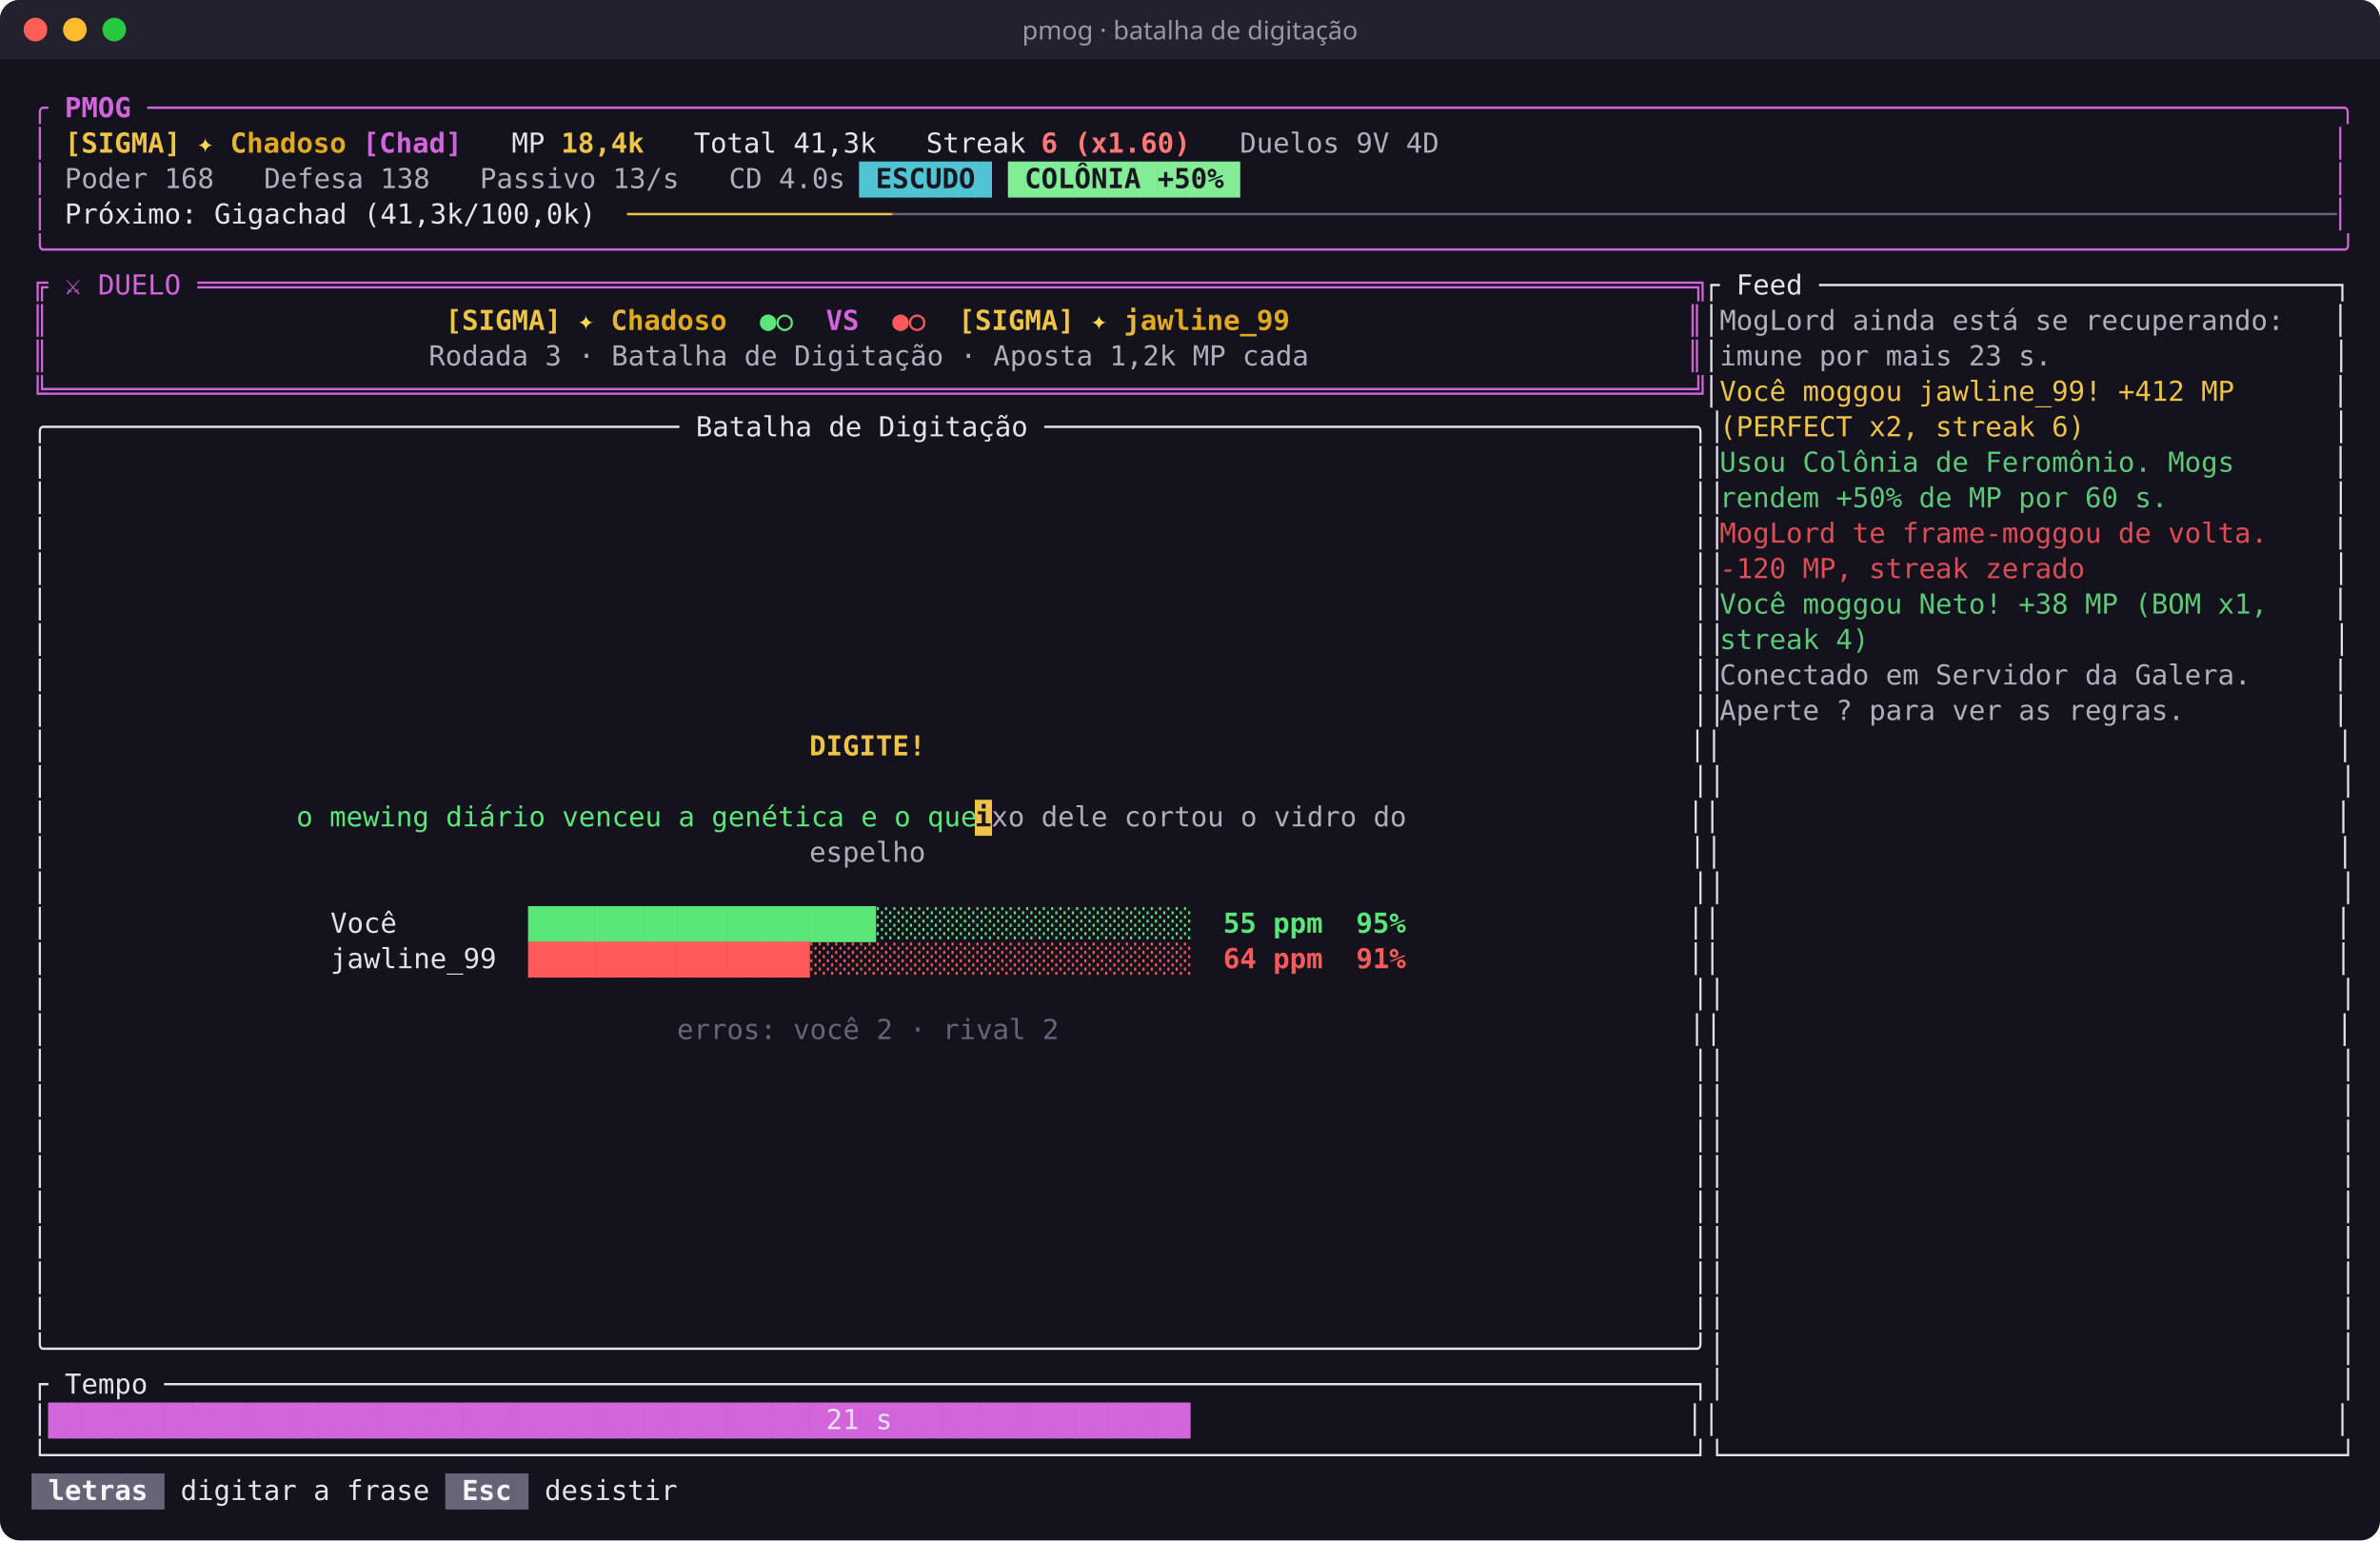
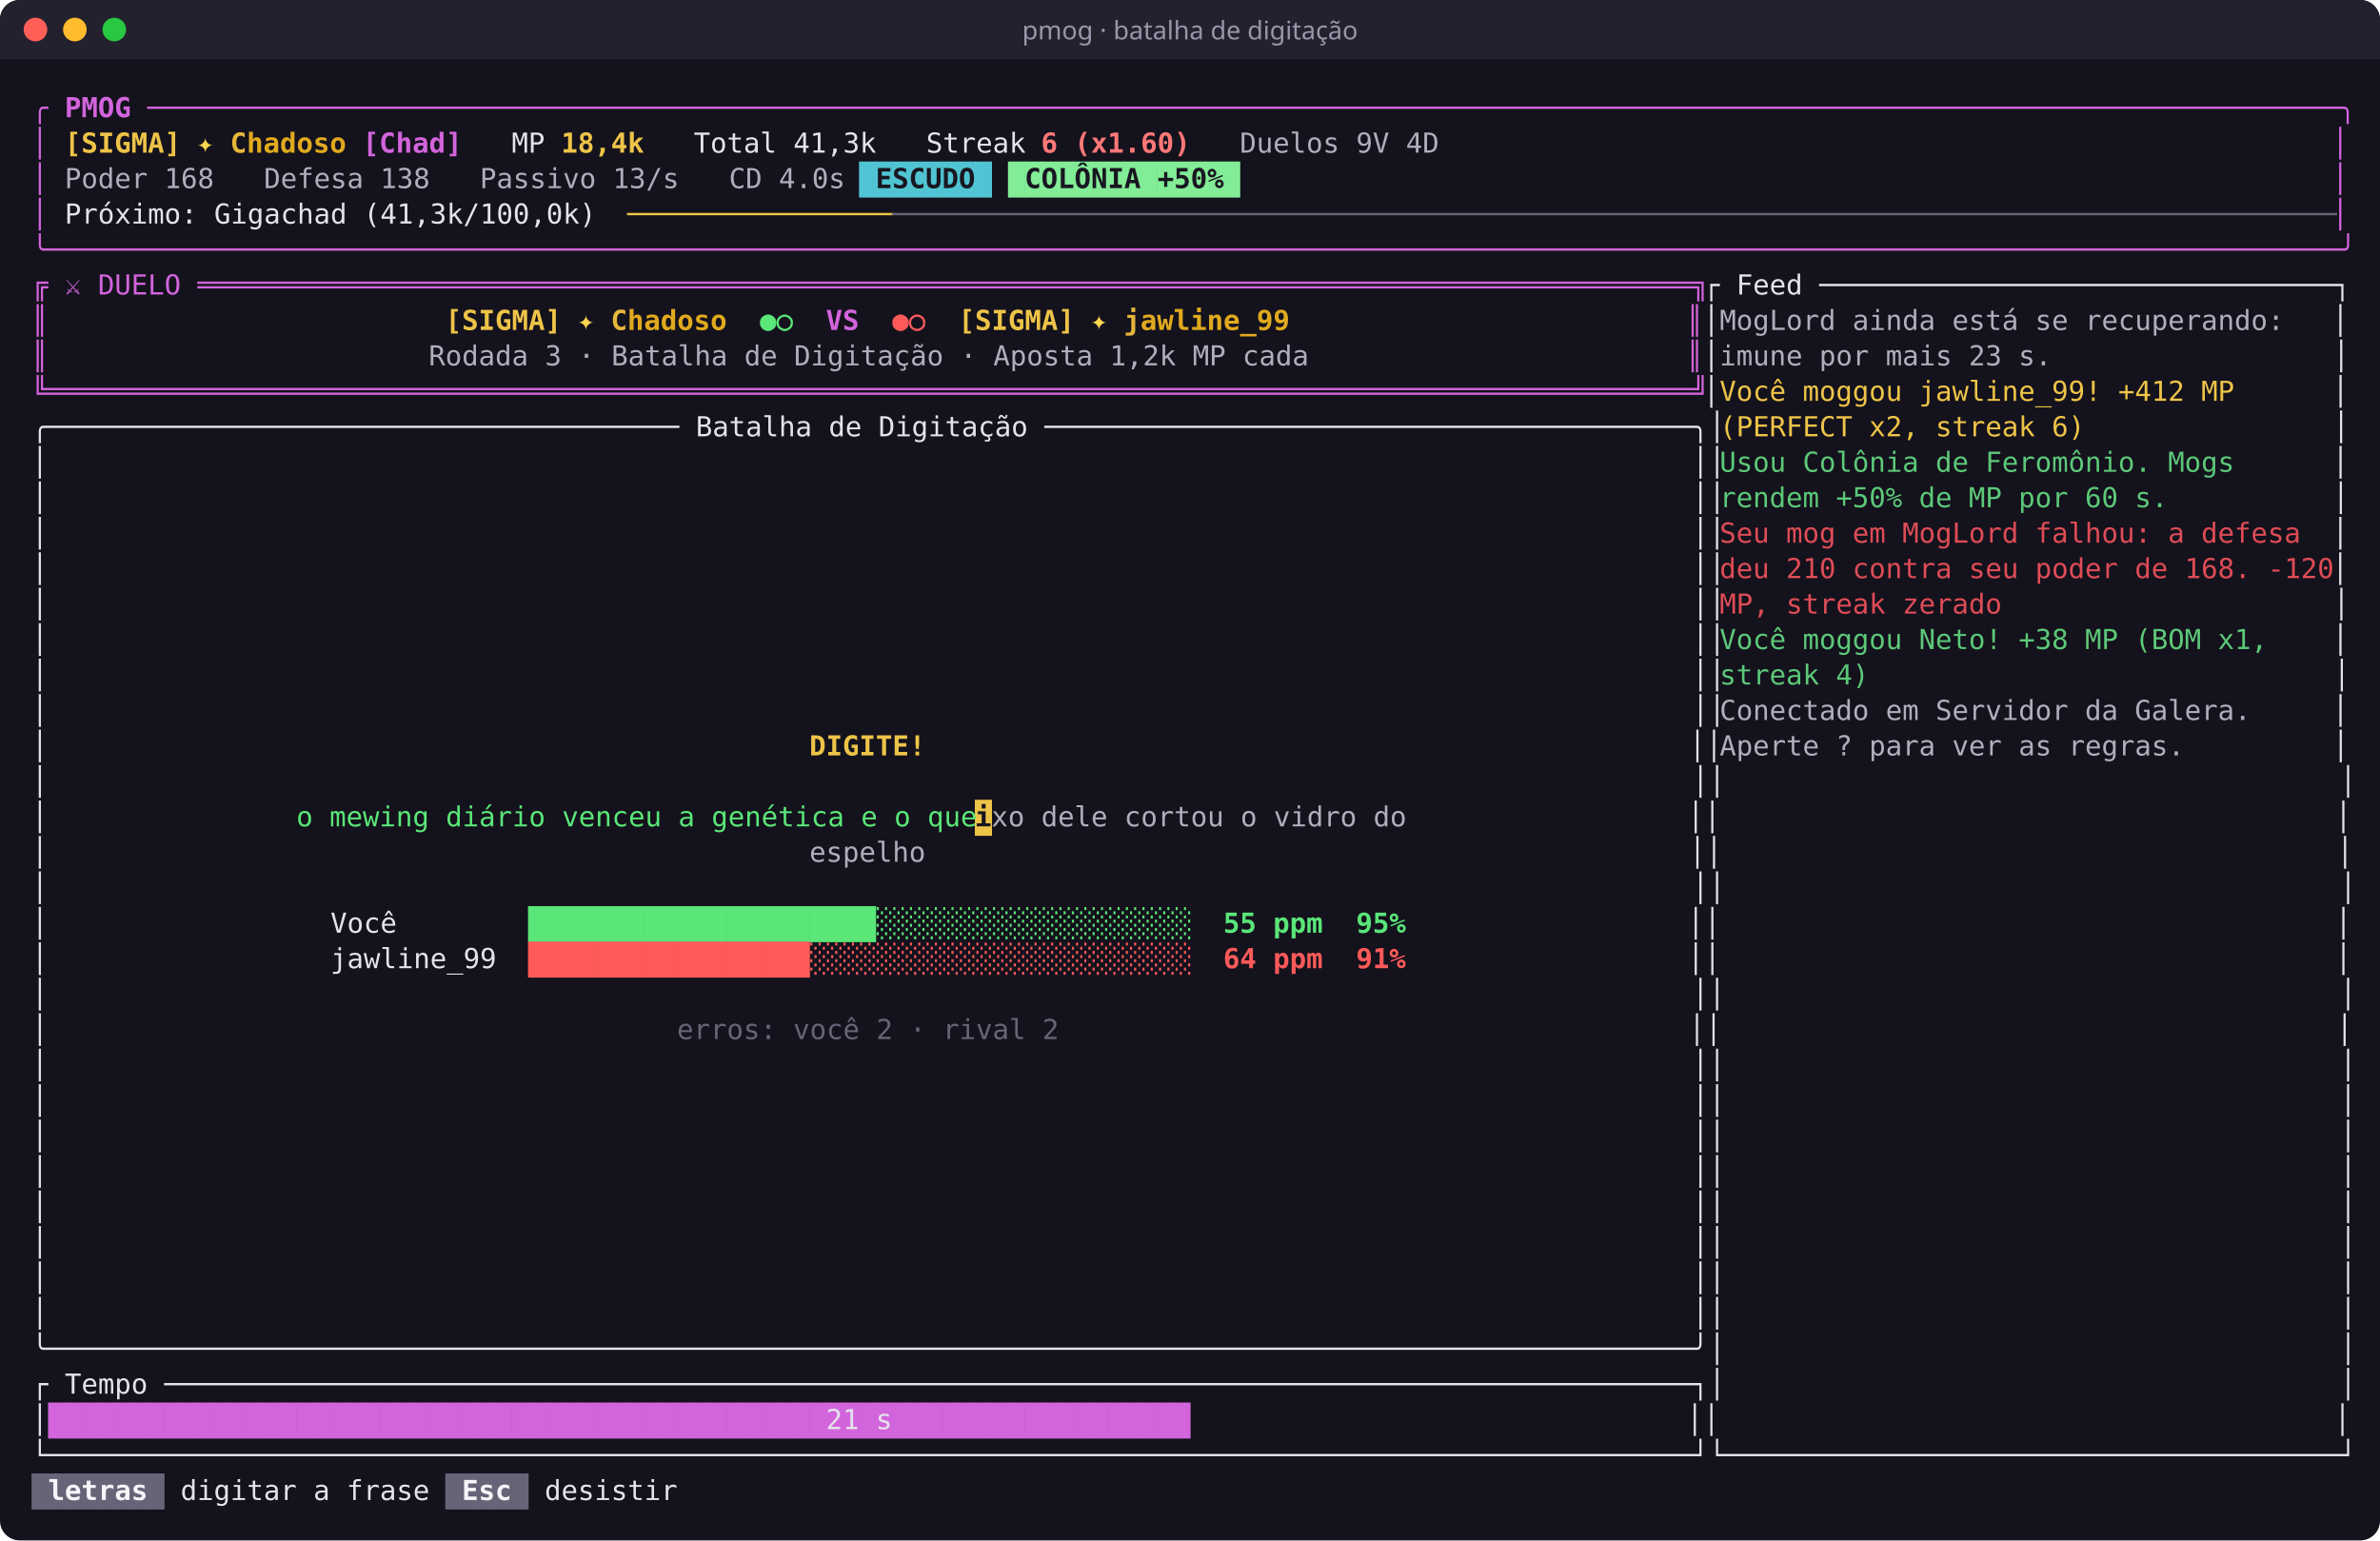
<svg xmlns="http://www.w3.org/2000/svg" width="1208" height="782" viewBox="0 0 1208 782">
  <rect width="1208" height="782" rx="10" fill="#14121c" />
  <rect width="1208" height="30" rx="10" fill="#24212f" />
  <rect y="20" width="1208" height="10" fill="#24212f" />
  <circle cx="18" cy="15" r="6" fill="#ff5f57" />
  <circle cx="38" cy="15" r="6" fill="#febc2e" />
  <circle cx="58" cy="15" r="6" fill="#28c840" />
  <text x="604" y="20" fill="#9a96aa" font-family="sans-serif" font-size="13" text-anchor="middle">pmog · batalha de digitação</text>
  <g font-family="'JetBrains Mono','DejaVu Sans Mono',Menlo,Consolas,monospace" font-size="14">
    <text x="16.0" y="59.5" fill="#d264dc" textLength="8.4" lengthAdjust="spacingAndGlyphs" xml:space="preserve">╭</text>
    <text x="24.4" y="59.5" fill="#d264dc" font-weight="bold" textLength="50.4" lengthAdjust="spacingAndGlyphs" xml:space="preserve"> PMOG </text>
    <text x="74.8" y="59.5" fill="#d264dc" textLength="1117.2" lengthAdjust="spacingAndGlyphs" xml:space="preserve">────────────────────────────────────────────────────────────────────────────────────────────────────────────────────────────────────╮</text>
    <text x="16.0" y="77.5" fill="#d264dc" textLength="8.4" lengthAdjust="spacingAndGlyphs" xml:space="preserve">│</text>
    <text x="32.8" y="77.5" fill="#eec448" font-weight="bold" textLength="67.2" lengthAdjust="spacingAndGlyphs" xml:space="preserve">[SIGMA] </text>
    <text x="100.0" y="77.5" fill="#ffd750" font-weight="bold" textLength="16.8" lengthAdjust="spacingAndGlyphs" xml:space="preserve">✦ </text>
-     <text x="116.8" y="77.5" fill="#e5b63a" font-weight="bold" textLength="8.4" lengthAdjust="spacingAndGlyphs" xml:space="preserve">C</text>
+     <text x="116.8" y="77.5" fill="#e6b73b" font-weight="bold" textLength="8.4" lengthAdjust="spacingAndGlyphs" xml:space="preserve">C</text>
    <text x="125.2" y="77.5" fill="#e1aa1e" font-weight="bold" textLength="50.4" lengthAdjust="spacingAndGlyphs" xml:space="preserve">hadoso</text>
    <text x="184.0" y="77.5" fill="#d264dc" font-weight="bold" textLength="50.4" lengthAdjust="spacingAndGlyphs" xml:space="preserve">[Chad]</text>
    <text x="234.4" y="77.5" fill="#e4e2ec" textLength="50.4" lengthAdjust="spacingAndGlyphs" xml:space="preserve">   MP </text>
    <text x="284.8" y="77.5" fill="#eec448" font-weight="bold" textLength="42.0" lengthAdjust="spacingAndGlyphs" xml:space="preserve">18,4k</text>
    <text x="326.8" y="77.5" fill="#e4e2ec" textLength="201.6" lengthAdjust="spacingAndGlyphs" xml:space="preserve">   Total 41,3k   Streak </text>
    <text x="528.4" y="77.5" fill="#ff7878" font-weight="bold" textLength="75.6" lengthAdjust="spacingAndGlyphs" xml:space="preserve">6 (x1.60)</text>
    <text x="604.0" y="77.5" fill="#b0aebc" textLength="126.0" lengthAdjust="spacingAndGlyphs" xml:space="preserve">   Duelos 9V 4D</text>
    <text x="1183.6" y="77.5" fill="#d264dc" textLength="8.4" lengthAdjust="spacingAndGlyphs" xml:space="preserve">│</text>
    <rect x="436.0" y="82.0" width="8.7" height="18.3" fill="#50c4d2" />
    <rect x="444.4" y="82.0" width="8.7" height="18.3" fill="#50c4d2" />
    <rect x="452.8" y="82.0" width="8.7" height="18.3" fill="#50c4d2" />
    <rect x="461.2" y="82.0" width="8.7" height="18.3" fill="#50c4d2" />
    <rect x="469.6" y="82.0" width="8.7" height="18.3" fill="#50c4d2" />
    <rect x="478.0" y="82.0" width="8.7" height="18.3" fill="#50c4d2" />
    <rect x="486.4" y="82.0" width="8.7" height="18.3" fill="#50c4d2" />
    <rect x="494.8" y="82.0" width="8.7" height="18.3" fill="#50c4d2" />
    <rect x="511.6" y="82.0" width="8.7" height="18.3" fill="#82ec96" />
    <rect x="520.0" y="82.0" width="8.7" height="18.3" fill="#82ec96" />
    <rect x="528.4" y="82.0" width="8.7" height="18.3" fill="#82ec96" />
    <rect x="536.8" y="82.0" width="8.7" height="18.3" fill="#82ec96" />
    <rect x="545.2" y="82.0" width="8.7" height="18.3" fill="#82ec96" />
    <rect x="553.6" y="82.0" width="8.7" height="18.3" fill="#82ec96" />
    <rect x="562.0" y="82.0" width="8.7" height="18.3" fill="#82ec96" />
    <rect x="570.4" y="82.0" width="8.7" height="18.3" fill="#82ec96" />
    <rect x="578.8" y="82.0" width="8.7" height="18.3" fill="#82ec96" />
    <rect x="587.2" y="82.0" width="8.7" height="18.3" fill="#82ec96" />
    <rect x="595.6" y="82.0" width="8.7" height="18.3" fill="#82ec96" />
    <rect x="604.0" y="82.0" width="8.7" height="18.3" fill="#82ec96" />
    <rect x="612.4" y="82.0" width="8.7" height="18.3" fill="#82ec96" />
    <rect x="620.8" y="82.0" width="8.7" height="18.3" fill="#82ec96" />
    <text x="16.0" y="95.5" fill="#d264dc" textLength="8.4" lengthAdjust="spacingAndGlyphs" xml:space="preserve">│</text>
    <text x="24.4" y="95.5" fill="#b0aebc" textLength="411.6" lengthAdjust="spacingAndGlyphs" xml:space="preserve"> Poder 168   Defesa 138   Passivo 13/s   CD 4.0s </text>
    <text x="436.0" y="95.5" fill="#181620" font-weight="bold" textLength="67.2" lengthAdjust="spacingAndGlyphs" xml:space="preserve"> ESCUDO </text>
    <text x="511.6" y="95.5" fill="#181620" font-weight="bold" textLength="117.6" lengthAdjust="spacingAndGlyphs" xml:space="preserve"> COLÔNIA +50% </text>
    <text x="1183.6" y="95.5" fill="#d264dc" textLength="8.4" lengthAdjust="spacingAndGlyphs" xml:space="preserve">│</text>
    <text x="16.0" y="113.5" fill="#d264dc" textLength="8.4" lengthAdjust="spacingAndGlyphs" xml:space="preserve">│</text>
    <text x="24.4" y="113.5" fill="#e4e2ec" textLength="294.0" lengthAdjust="spacingAndGlyphs" xml:space="preserve"> Próximo: Gigachad (41,3k/100,0k)  </text>
    <text x="318.4" y="113.5" fill="#eec448" textLength="134.4" lengthAdjust="spacingAndGlyphs" xml:space="preserve">────────────────</text>
    <text x="452.8" y="113.5" fill="#686478" textLength="730.8" lengthAdjust="spacingAndGlyphs" xml:space="preserve">───────────────────────────────────────────────────────────────────────────────────────</text>
    <text x="1183.6" y="113.5" fill="#d264dc" textLength="8.4" lengthAdjust="spacingAndGlyphs" xml:space="preserve">│</text>
    <text x="16.0" y="131.5" fill="#d264dc" textLength="1176.0" lengthAdjust="spacingAndGlyphs" xml:space="preserve">╰──────────────────────────────────────────────────────────────────────────────────────────────────────────────────────────────────────────╯</text>
    <text x="16.0" y="149.5" fill="#d264dc" textLength="848.4" lengthAdjust="spacingAndGlyphs" xml:space="preserve">╔ ⚔ DUELO ══════════════════════════════════════════════════════════════════════════════════════════╗</text>
    <text x="864.4" y="149.5" fill="#e4e2ec" textLength="327.6" lengthAdjust="spacingAndGlyphs" xml:space="preserve">┌ Feed ───────────────────────────────┐</text>
    <text x="16.0" y="167.5" fill="#d264dc" textLength="8.4" lengthAdjust="spacingAndGlyphs" xml:space="preserve">║</text>
    <text x="226.0" y="167.5" fill="#eec448" font-weight="bold" textLength="67.2" lengthAdjust="spacingAndGlyphs" xml:space="preserve">[SIGMA] </text>
    <text x="293.2" y="167.5" fill="#ffd750" font-weight="bold" textLength="16.8" lengthAdjust="spacingAndGlyphs" xml:space="preserve">✦ </text>
-     <text x="310.0" y="167.5" fill="#e5b63a" font-weight="bold" textLength="8.4" lengthAdjust="spacingAndGlyphs" xml:space="preserve">C</text>
+     <text x="310.0" y="167.5" fill="#e6b73b" font-weight="bold" textLength="8.4" lengthAdjust="spacingAndGlyphs" xml:space="preserve">C</text>
    <text x="318.4" y="167.5" fill="#e1aa1e" font-weight="bold" textLength="50.4" lengthAdjust="spacingAndGlyphs" xml:space="preserve">hadoso</text>
    <text x="368.8" y="167.5" fill="#5ae678" font-weight="bold" textLength="50.4" lengthAdjust="spacingAndGlyphs" xml:space="preserve">  ●○  </text>
    <text x="419.2" y="167.5" fill="#d264dc" font-weight="bold" textLength="16.8" lengthAdjust="spacingAndGlyphs" xml:space="preserve">VS</text>
    <text x="436.0" y="167.5" fill="#ff5a5a" font-weight="bold" textLength="50.4" lengthAdjust="spacingAndGlyphs" xml:space="preserve">  ●○  </text>
    <text x="486.4" y="167.5" fill="#eec448" font-weight="bold" textLength="67.2" lengthAdjust="spacingAndGlyphs" xml:space="preserve">[SIGMA] </text>
    <text x="553.6" y="167.5" fill="#ffd750" font-weight="bold" textLength="16.8" lengthAdjust="spacingAndGlyphs" xml:space="preserve">✦ </text>
-     <text x="570.4" y="167.5" fill="#e5b63a" font-weight="bold" textLength="8.4" lengthAdjust="spacingAndGlyphs" xml:space="preserve">j</text>
+     <text x="570.4" y="167.5" fill="#e6b73b" font-weight="bold" textLength="8.4" lengthAdjust="spacingAndGlyphs" xml:space="preserve">j</text>
    <text x="578.8" y="167.5" fill="#e1aa1e" font-weight="bold" textLength="75.6" lengthAdjust="spacingAndGlyphs" xml:space="preserve">awline_99</text>
    <text x="856.0" y="167.5" fill="#d264dc" textLength="8.4" lengthAdjust="spacingAndGlyphs" xml:space="preserve">║</text>
    <text x="864.4" y="167.5" fill="#e4e2ec" textLength="8.4" lengthAdjust="spacingAndGlyphs" xml:space="preserve">│</text>
    <text x="872.8" y="167.5" fill="#b0aebc" textLength="285.6" lengthAdjust="spacingAndGlyphs" xml:space="preserve">MogLord ainda está se recuperando:</text>
    <text x="1158.4" y="167.5" fill="#e4e2ec" textLength="33.6" lengthAdjust="spacingAndGlyphs" xml:space="preserve">   │</text>
    <text x="16.0" y="185.5" fill="#d264dc" textLength="8.4" lengthAdjust="spacingAndGlyphs" xml:space="preserve">║</text>
    <text x="217.6" y="185.5" fill="#b0aebc" textLength="445.2" lengthAdjust="spacingAndGlyphs" xml:space="preserve">Rodada 3 · Batalha de Digitação · Aposta 1,2k MP cada</text>
    <text x="856.0" y="185.5" fill="#d264dc" textLength="8.4" lengthAdjust="spacingAndGlyphs" xml:space="preserve">║</text>
    <text x="864.4" y="185.5" fill="#e4e2ec" textLength="8.4" lengthAdjust="spacingAndGlyphs" xml:space="preserve">│</text>
    <text x="872.8" y="185.5" fill="#b0aebc" textLength="168.0" lengthAdjust="spacingAndGlyphs" xml:space="preserve">imune por mais 23 s.</text>
    <text x="1040.8" y="185.5" fill="#e4e2ec" textLength="151.2" lengthAdjust="spacingAndGlyphs" xml:space="preserve">                 │</text>
    <text x="16.0" y="203.5" fill="#d264dc" textLength="848.4" lengthAdjust="spacingAndGlyphs" xml:space="preserve">╚═══════════════════════════════════════════════════════════════════════════════════════════════════╝</text>
    <text x="864.4" y="203.5" fill="#e4e2ec" textLength="8.4" lengthAdjust="spacingAndGlyphs" xml:space="preserve">│</text>
    <text x="872.8" y="203.5" fill="#eec448" textLength="260.4" lengthAdjust="spacingAndGlyphs" xml:space="preserve">Você moggou jawline_99! +412 MP</text>
    <text x="1133.2" y="203.5" fill="#e4e2ec" textLength="58.8" lengthAdjust="spacingAndGlyphs" xml:space="preserve">      │</text>
    <text x="16.0" y="221.5" fill="#e4e2ec" textLength="856.8" lengthAdjust="spacingAndGlyphs" xml:space="preserve">╭────────────────────────────────────── Batalha de Digitação ───────────────────────────────────────╮│</text>
    <text x="872.8" y="221.5" fill="#eec448" textLength="184.8" lengthAdjust="spacingAndGlyphs" xml:space="preserve">(PERFECT x2, streak 6)</text>
    <text x="1057.6" y="221.5" fill="#e4e2ec" textLength="134.4" lengthAdjust="spacingAndGlyphs" xml:space="preserve">               │</text>
    <text x="16.0" y="239.5" fill="#e4e2ec" textLength="856.8" lengthAdjust="spacingAndGlyphs" xml:space="preserve">│                                                                                                   ││</text>
    <text x="872.8" y="239.5" fill="#5cc878" textLength="260.4" lengthAdjust="spacingAndGlyphs" xml:space="preserve">Usou Colônia de Feromônio. Mogs</text>
    <text x="1133.2" y="239.5" fill="#e4e2ec" textLength="58.8" lengthAdjust="spacingAndGlyphs" xml:space="preserve">      │</text>
    <text x="16.0" y="257.5" fill="#e4e2ec" textLength="856.8" lengthAdjust="spacingAndGlyphs" xml:space="preserve">│                                                                                                   ││</text>
    <text x="872.8" y="257.5" fill="#5cc878" textLength="226.8" lengthAdjust="spacingAndGlyphs" xml:space="preserve">rendem +50% de MP por 60 s.</text>
    <text x="1099.6" y="257.5" fill="#e4e2ec" textLength="92.4" lengthAdjust="spacingAndGlyphs" xml:space="preserve">          │</text>
    <text x="16.0" y="275.5" fill="#e4e2ec" textLength="856.8" lengthAdjust="spacingAndGlyphs" xml:space="preserve">│                                                                                                   ││</text>
-     <text x="872.8" y="275.5" fill="#de4c56" textLength="277.2" lengthAdjust="spacingAndGlyphs" xml:space="preserve">MogLord te frame-moggou de volta.</text>
-     <text x="1150.0" y="275.5" fill="#e4e2ec" textLength="42.0" lengthAdjust="spacingAndGlyphs" xml:space="preserve">    │</text>
+     <text x="872.8" y="275.5" fill="#de4c56" textLength="294.0" lengthAdjust="spacingAndGlyphs" xml:space="preserve">Seu mog em MogLord falhou: a defesa</text>
+     <text x="1166.8" y="275.5" fill="#e4e2ec" textLength="25.2" lengthAdjust="spacingAndGlyphs" xml:space="preserve">  │</text>
    <text x="16.0" y="293.5" fill="#e4e2ec" textLength="856.8" lengthAdjust="spacingAndGlyphs" xml:space="preserve">│                                                                                                   ││</text>
-     <text x="872.8" y="293.5" fill="#de4c56" textLength="184.8" lengthAdjust="spacingAndGlyphs" xml:space="preserve">-120 MP, streak zerado</text>
-     <text x="1057.6" y="293.5" fill="#e4e2ec" textLength="134.4" lengthAdjust="spacingAndGlyphs" xml:space="preserve">               │</text>
+     <text x="872.8" y="293.5" fill="#de4c56" textLength="310.8" lengthAdjust="spacingAndGlyphs" xml:space="preserve">deu 210 contra seu poder de 168. -120</text>
+     <text x="1183.6" y="293.5" fill="#e4e2ec" textLength="8.4" lengthAdjust="spacingAndGlyphs" xml:space="preserve">│</text>
    <text x="16.0" y="311.5" fill="#e4e2ec" textLength="856.8" lengthAdjust="spacingAndGlyphs" xml:space="preserve">│                                                                                                   ││</text>
-     <text x="872.8" y="311.5" fill="#5cc878" textLength="277.2" lengthAdjust="spacingAndGlyphs" xml:space="preserve">Você moggou Neto! +38 MP (BOM x1,</text>
-     <text x="1150.0" y="311.5" fill="#e4e2ec" textLength="42.0" lengthAdjust="spacingAndGlyphs" xml:space="preserve">    │</text>
+     <text x="872.8" y="311.5" fill="#de4c56" textLength="142.8" lengthAdjust="spacingAndGlyphs" xml:space="preserve">MP, streak zerado</text>
+     <text x="1015.6" y="311.5" fill="#e4e2ec" textLength="176.4" lengthAdjust="spacingAndGlyphs" xml:space="preserve">                    │</text>
    <text x="16.0" y="329.5" fill="#e4e2ec" textLength="856.8" lengthAdjust="spacingAndGlyphs" xml:space="preserve">│                                                                                                   ││</text>
-     <text x="872.8" y="329.5" fill="#5cc878" textLength="75.6" lengthAdjust="spacingAndGlyphs" xml:space="preserve">streak 4)</text>
-     <text x="948.4" y="329.5" fill="#e4e2ec" textLength="243.6" lengthAdjust="spacingAndGlyphs" xml:space="preserve">                            │</text>
+     <text x="872.8" y="329.5" fill="#5cc878" textLength="277.2" lengthAdjust="spacingAndGlyphs" xml:space="preserve">Você moggou Neto! +38 MP (BOM x1,</text>
+     <text x="1150.0" y="329.5" fill="#e4e2ec" textLength="42.0" lengthAdjust="spacingAndGlyphs" xml:space="preserve">    │</text>
    <text x="16.0" y="347.5" fill="#e4e2ec" textLength="856.8" lengthAdjust="spacingAndGlyphs" xml:space="preserve">│                                                                                                   ││</text>
-     <text x="872.8" y="347.5" fill="#b0aebc" textLength="268.8" lengthAdjust="spacingAndGlyphs" xml:space="preserve">Conectado em Servidor da Galera.</text>
-     <text x="1141.6" y="347.5" fill="#e4e2ec" textLength="50.4" lengthAdjust="spacingAndGlyphs" xml:space="preserve">     │</text>
+     <text x="872.8" y="347.5" fill="#5cc878" textLength="75.6" lengthAdjust="spacingAndGlyphs" xml:space="preserve">streak 4)</text>
+     <text x="948.4" y="347.5" fill="#e4e2ec" textLength="243.6" lengthAdjust="spacingAndGlyphs" xml:space="preserve">                            │</text>
    <text x="16.0" y="365.5" fill="#e4e2ec" textLength="856.8" lengthAdjust="spacingAndGlyphs" xml:space="preserve">│                                                                                                   ││</text>
-     <text x="872.8" y="365.5" fill="#b0aebc" textLength="235.2" lengthAdjust="spacingAndGlyphs" xml:space="preserve">Aperte ? para ver as regras.</text>
-     <text x="1108.0" y="365.5" fill="#e4e2ec" textLength="84.0" lengthAdjust="spacingAndGlyphs" xml:space="preserve">         │</text>
+     <text x="872.8" y="365.5" fill="#b0aebc" textLength="268.8" lengthAdjust="spacingAndGlyphs" xml:space="preserve">Conectado em Servidor da Galera.</text>
+     <text x="1141.6" y="365.5" fill="#e4e2ec" textLength="50.4" lengthAdjust="spacingAndGlyphs" xml:space="preserve">     │</text>
    <text x="16.0" y="383.5" fill="#e4e2ec" textLength="394.8" lengthAdjust="spacingAndGlyphs" xml:space="preserve">│                                              </text>
    <text x="410.8" y="383.5" fill="#eec448" font-weight="bold" textLength="58.8" lengthAdjust="spacingAndGlyphs" xml:space="preserve">DIGITE!</text>
-     <text x="469.6" y="383.5" fill="#e4e2ec" textLength="722.4" lengthAdjust="spacingAndGlyphs" xml:space="preserve">                                              ││                                     │</text>
+     <text x="469.6" y="383.5" fill="#e4e2ec" textLength="403.2" lengthAdjust="spacingAndGlyphs" xml:space="preserve">                                              ││</text>
+     <text x="872.8" y="383.5" fill="#b0aebc" textLength="235.2" lengthAdjust="spacingAndGlyphs" xml:space="preserve">Aperte ? para ver as regras.</text>
+     <text x="1108.0" y="383.5" fill="#e4e2ec" textLength="84.0" lengthAdjust="spacingAndGlyphs" xml:space="preserve">         │</text>
    <text x="16.0" y="401.5" fill="#e4e2ec" textLength="1176.0" lengthAdjust="spacingAndGlyphs" xml:space="preserve">│                                                                                                   ││                                     │</text>
    <rect x="494.8" y="406.0" width="8.7" height="18.3" fill="#eec448" />
    <text x="16.0" y="419.5" fill="#e4e2ec" textLength="134.4" lengthAdjust="spacingAndGlyphs" xml:space="preserve">│               </text>
    <text x="150.4" y="419.5" fill="#5ae678" textLength="344.4" lengthAdjust="spacingAndGlyphs" xml:space="preserve">o mewing diário venceu a genética e o que</text>
    <text x="494.8" y="419.5" fill="#181620" font-weight="bold" textLength="8.4" lengthAdjust="spacingAndGlyphs" xml:space="preserve">i</text>
    <text x="503.2" y="419.5" fill="#b0aebc" textLength="218.4" lengthAdjust="spacingAndGlyphs" xml:space="preserve">xo dele cortou o vidro do </text>
    <text x="721.6" y="419.5" fill="#e4e2ec" textLength="470.4" lengthAdjust="spacingAndGlyphs" xml:space="preserve">                ││                                     │</text>
    <text x="16.0" y="437.5" fill="#e4e2ec" textLength="394.8" lengthAdjust="spacingAndGlyphs" xml:space="preserve">│                                              </text>
    <text x="410.8" y="437.5" fill="#b0aebc" textLength="58.8" lengthAdjust="spacingAndGlyphs" xml:space="preserve">espelho</text>
    <text x="469.6" y="437.5" fill="#e4e2ec" textLength="722.4" lengthAdjust="spacingAndGlyphs" xml:space="preserve">                                              ││                                     │</text>
    <text x="16.0" y="455.5" fill="#e4e2ec" textLength="1176.0" lengthAdjust="spacingAndGlyphs" xml:space="preserve">│                                                                                                   ││                                     │</text>
    <rect x="268.0" y="460.0" width="8.7" height="18.3" fill="#5ae678" />
    <rect x="276.4" y="460.0" width="8.7" height="18.3" fill="#5ae678" />
    <rect x="284.8" y="460.0" width="8.7" height="18.3" fill="#5ae678" />
    <rect x="293.2" y="460.0" width="8.7" height="18.3" fill="#5ae678" />
    <rect x="301.6" y="460.0" width="8.7" height="18.3" fill="#5ae678" />
    <rect x="310.0" y="460.0" width="8.7" height="18.3" fill="#5ae678" />
    <rect x="318.4" y="460.0" width="8.7" height="18.3" fill="#5ae678" />
    <rect x="326.8" y="460.0" width="8.7" height="18.3" fill="#5ae678" />
    <rect x="335.2" y="460.0" width="8.7" height="18.3" fill="#5ae678" />
    <rect x="343.6" y="460.0" width="8.7" height="18.3" fill="#5ae678" />
    <rect x="352.0" y="460.0" width="8.7" height="18.3" fill="#5ae678" />
    <rect x="360.4" y="460.0" width="8.7" height="18.3" fill="#5ae678" />
    <rect x="368.8" y="460.0" width="8.7" height="18.3" fill="#5ae678" />
    <rect x="377.2" y="460.0" width="8.7" height="18.3" fill="#5ae678" />
    <rect x="385.6" y="460.0" width="8.7" height="18.3" fill="#5ae678" />
    <rect x="394.0" y="460.0" width="8.7" height="18.3" fill="#5ae678" />
    <rect x="402.4" y="460.0" width="8.7" height="18.3" fill="#5ae678" />
    <rect x="410.8" y="460.0" width="8.7" height="18.3" fill="#5ae678" />
    <rect x="419.2" y="460.0" width="8.7" height="18.3" fill="#5ae678" />
    <rect x="427.6" y="460.0" width="8.7" height="18.3" fill="#5ae678" />
    <rect x="436.0" y="460.0" width="8.7" height="18.3" fill="#5ae678" />
    <text x="16.0" y="473.5" fill="#e4e2ec" textLength="252.0" lengthAdjust="spacingAndGlyphs" xml:space="preserve">│                 Você        </text>
    <text x="268.0" y="473.5" fill="#5ae678" textLength="336.0" lengthAdjust="spacingAndGlyphs" xml:space="preserve">                     ░░░░░░░░░░░░░░░░░░░</text>
    <text x="604.0" y="473.5" fill="#5ae678" font-weight="bold" textLength="109.2" lengthAdjust="spacingAndGlyphs" xml:space="preserve">  55 ppm  95%</text>
    <text x="713.2" y="473.5" fill="#e4e2ec" textLength="478.8" lengthAdjust="spacingAndGlyphs" xml:space="preserve">                 ││                                     │</text>
    <rect x="268.0" y="478.0" width="8.7" height="18.3" fill="#ff5a5a" />
    <rect x="276.4" y="478.0" width="8.7" height="18.3" fill="#ff5a5a" />
    <rect x="284.8" y="478.0" width="8.7" height="18.3" fill="#ff5a5a" />
    <rect x="293.2" y="478.0" width="8.7" height="18.3" fill="#ff5a5a" />
    <rect x="301.6" y="478.0" width="8.7" height="18.3" fill="#ff5a5a" />
    <rect x="310.0" y="478.0" width="8.7" height="18.3" fill="#ff5a5a" />
    <rect x="318.4" y="478.0" width="8.7" height="18.3" fill="#ff5a5a" />
    <rect x="326.8" y="478.0" width="8.7" height="18.3" fill="#ff5a5a" />
    <rect x="335.2" y="478.0" width="8.7" height="18.3" fill="#ff5a5a" />
    <rect x="343.6" y="478.0" width="8.7" height="18.3" fill="#ff5a5a" />
    <rect x="352.0" y="478.0" width="8.7" height="18.3" fill="#ff5a5a" />
    <rect x="360.4" y="478.0" width="8.7" height="18.3" fill="#ff5a5a" />
    <rect x="368.8" y="478.0" width="8.7" height="18.3" fill="#ff5a5a" />
    <rect x="377.2" y="478.0" width="8.7" height="18.3" fill="#ff5a5a" />
    <rect x="385.6" y="478.0" width="8.7" height="18.3" fill="#ff5a5a" />
    <rect x="394.0" y="478.0" width="8.7" height="18.3" fill="#ff5a5a" />
    <rect x="402.4" y="478.0" width="8.7" height="18.3" fill="#ff5a5a" />
    <text x="16.0" y="491.5" fill="#e4e2ec" textLength="252.0" lengthAdjust="spacingAndGlyphs" xml:space="preserve">│                 jawline_99  </text>
    <text x="268.0" y="491.5" fill="#ff5a5a" textLength="336.0" lengthAdjust="spacingAndGlyphs" xml:space="preserve">                 ░░░░░░░░░░░░░░░░░░░░░░░</text>
    <text x="604.0" y="491.5" fill="#ff5a5a" font-weight="bold" textLength="109.2" lengthAdjust="spacingAndGlyphs" xml:space="preserve">  64 ppm  91%</text>
    <text x="713.2" y="491.5" fill="#e4e2ec" textLength="478.8" lengthAdjust="spacingAndGlyphs" xml:space="preserve">                 ││                                     │</text>
    <text x="16.0" y="509.5" fill="#e4e2ec" textLength="1176.0" lengthAdjust="spacingAndGlyphs" xml:space="preserve">│                                                                                                   ││                                     │</text>
    <text x="16.0" y="527.5" fill="#e4e2ec" textLength="327.6" lengthAdjust="spacingAndGlyphs" xml:space="preserve">│                                      </text>
    <text x="343.6" y="527.5" fill="#686478" textLength="193.2" lengthAdjust="spacingAndGlyphs" xml:space="preserve">erros: você 2 · rival 2</text>
    <text x="536.8" y="527.5" fill="#e4e2ec" textLength="655.2" lengthAdjust="spacingAndGlyphs" xml:space="preserve">                                      ││                                     │</text>
    <text x="16.0" y="545.5" fill="#e4e2ec" textLength="1176.0" lengthAdjust="spacingAndGlyphs" xml:space="preserve">│                                                                                                   ││                                     │</text>
    <text x="16.0" y="563.5" fill="#e4e2ec" textLength="1176.0" lengthAdjust="spacingAndGlyphs" xml:space="preserve">│                                                                                                   ││                                     │</text>
    <text x="16.0" y="581.5" fill="#e4e2ec" textLength="1176.0" lengthAdjust="spacingAndGlyphs" xml:space="preserve">│                                                                                                   ││                                     │</text>
    <text x="16.0" y="599.5" fill="#e4e2ec" textLength="1176.0" lengthAdjust="spacingAndGlyphs" xml:space="preserve">│                                                                                                   ││                                     │</text>
    <text x="16.0" y="617.5" fill="#e4e2ec" textLength="1176.0" lengthAdjust="spacingAndGlyphs" xml:space="preserve">│                                                                                                   ││                                     │</text>
    <text x="16.0" y="635.5" fill="#e4e2ec" textLength="1176.0" lengthAdjust="spacingAndGlyphs" xml:space="preserve">│                                                                                                   ││                                     │</text>
    <text x="16.0" y="653.5" fill="#e4e2ec" textLength="1176.0" lengthAdjust="spacingAndGlyphs" xml:space="preserve">│                                                                                                   ││                                     │</text>
    <text x="16.0" y="671.5" fill="#e4e2ec" textLength="1176.0" lengthAdjust="spacingAndGlyphs" xml:space="preserve">│                                                                                                   ││                                     │</text>
    <text x="16.0" y="689.5" fill="#e4e2ec" textLength="1176.0" lengthAdjust="spacingAndGlyphs" xml:space="preserve">╰───────────────────────────────────────────────────────────────────────────────────────────────────╯│                                     │</text>
    <text x="16.0" y="707.5" fill="#e4e2ec" textLength="1176.0" lengthAdjust="spacingAndGlyphs" xml:space="preserve">┌ Tempo ────────────────────────────────────────────────────────────────────────────────────────────┐│                                     │</text>
    <rect x="24.4" y="712.0" width="8.7" height="18.3" fill="#d264dc" />
    <rect x="32.8" y="712.0" width="8.7" height="18.3" fill="#d264dc" />
    <rect x="41.2" y="712.0" width="8.7" height="18.3" fill="#d264dc" />
    <rect x="49.6" y="712.0" width="8.7" height="18.3" fill="#d264dc" />
    <rect x="58.0" y="712.0" width="8.7" height="18.3" fill="#d264dc" />
    <rect x="66.4" y="712.0" width="8.7" height="18.3" fill="#d264dc" />
    <rect x="74.8" y="712.0" width="8.7" height="18.3" fill="#d264dc" />
    <rect x="83.2" y="712.0" width="8.7" height="18.3" fill="#d264dc" />
    <rect x="91.6" y="712.0" width="8.7" height="18.3" fill="#d264dc" />
    <rect x="100.0" y="712.0" width="8.7" height="18.3" fill="#d264dc" />
    <rect x="108.4" y="712.0" width="8.7" height="18.3" fill="#d264dc" />
    <rect x="116.8" y="712.0" width="8.7" height="18.3" fill="#d264dc" />
    <rect x="125.2" y="712.0" width="8.7" height="18.3" fill="#d264dc" />
    <rect x="133.6" y="712.0" width="8.7" height="18.3" fill="#d264dc" />
    <rect x="142.0" y="712.0" width="8.7" height="18.3" fill="#d264dc" />
    <rect x="150.4" y="712.0" width="8.7" height="18.3" fill="#d264dc" />
    <rect x="158.8" y="712.0" width="8.7" height="18.3" fill="#d264dc" />
    <rect x="167.2" y="712.0" width="8.7" height="18.3" fill="#d264dc" />
    <rect x="175.6" y="712.0" width="8.7" height="18.3" fill="#d264dc" />
    <rect x="184.0" y="712.0" width="8.7" height="18.3" fill="#d264dc" />
    <rect x="192.4" y="712.0" width="8.7" height="18.3" fill="#d264dc" />
    <rect x="200.8" y="712.0" width="8.7" height="18.3" fill="#d264dc" />
    <rect x="209.2" y="712.0" width="8.7" height="18.3" fill="#d264dc" />
    <rect x="217.6" y="712.0" width="8.7" height="18.3" fill="#d264dc" />
    <rect x="226.0" y="712.0" width="8.7" height="18.3" fill="#d264dc" />
    <rect x="234.4" y="712.0" width="8.7" height="18.3" fill="#d264dc" />
    <rect x="242.8" y="712.0" width="8.7" height="18.3" fill="#d264dc" />
    <rect x="251.2" y="712.0" width="8.7" height="18.3" fill="#d264dc" />
    <rect x="259.6" y="712.0" width="8.7" height="18.3" fill="#d264dc" />
    <rect x="268.0" y="712.0" width="8.7" height="18.3" fill="#d264dc" />
    <rect x="276.4" y="712.0" width="8.7" height="18.3" fill="#d264dc" />
    <rect x="284.8" y="712.0" width="8.7" height="18.3" fill="#d264dc" />
    <rect x="293.2" y="712.0" width="8.7" height="18.3" fill="#d264dc" />
    <rect x="301.6" y="712.0" width="8.7" height="18.3" fill="#d264dc" />
    <rect x="310.0" y="712.0" width="8.7" height="18.3" fill="#d264dc" />
    <rect x="318.4" y="712.0" width="8.7" height="18.3" fill="#d264dc" />
    <rect x="326.8" y="712.0" width="8.7" height="18.3" fill="#d264dc" />
    <rect x="335.2" y="712.0" width="8.7" height="18.3" fill="#d264dc" />
    <rect x="343.6" y="712.0" width="8.7" height="18.3" fill="#d264dc" />
    <rect x="352.0" y="712.0" width="8.7" height="18.3" fill="#d264dc" />
    <rect x="360.4" y="712.0" width="8.7" height="18.3" fill="#d264dc" />
    <rect x="368.8" y="712.0" width="8.7" height="18.3" fill="#d264dc" />
    <rect x="377.2" y="712.0" width="8.7" height="18.3" fill="#d264dc" />
    <rect x="385.6" y="712.0" width="8.7" height="18.3" fill="#d264dc" />
    <rect x="394.0" y="712.0" width="8.7" height="18.3" fill="#d264dc" />
    <rect x="402.4" y="712.0" width="8.7" height="18.3" fill="#d264dc" />
    <rect x="410.8" y="712.0" width="8.7" height="18.3" fill="#d264dc" />
    <rect x="419.2" y="712.0" width="8.7" height="18.3" fill="#d264dc" />
    <rect x="427.6" y="712.0" width="8.7" height="18.3" fill="#d264dc" />
    <rect x="436.0" y="712.0" width="8.7" height="18.3" fill="#d264dc" />
    <rect x="444.4" y="712.0" width="8.7" height="18.3" fill="#d264dc" />
    <rect x="452.8" y="712.0" width="8.7" height="18.3" fill="#d264dc" />
    <rect x="461.2" y="712.0" width="8.7" height="18.3" fill="#d264dc" />
    <rect x="469.6" y="712.0" width="8.7" height="18.3" fill="#d264dc" />
    <rect x="478.0" y="712.0" width="8.7" height="18.3" fill="#d264dc" />
    <rect x="486.4" y="712.0" width="8.7" height="18.3" fill="#d264dc" />
    <rect x="494.8" y="712.0" width="8.7" height="18.3" fill="#d264dc" />
    <rect x="503.2" y="712.0" width="8.7" height="18.3" fill="#d264dc" />
    <rect x="511.6" y="712.0" width="8.7" height="18.3" fill="#d264dc" />
    <rect x="520.0" y="712.0" width="8.7" height="18.3" fill="#d264dc" />
    <rect x="528.4" y="712.0" width="8.7" height="18.3" fill="#d264dc" />
    <rect x="536.8" y="712.0" width="8.7" height="18.3" fill="#d264dc" />
    <rect x="545.2" y="712.0" width="8.7" height="18.3" fill="#d264dc" />
    <rect x="553.6" y="712.0" width="8.7" height="18.3" fill="#d264dc" />
    <rect x="562.0" y="712.0" width="8.7" height="18.3" fill="#d264dc" />
    <rect x="570.4" y="712.0" width="8.7" height="18.3" fill="#d264dc" />
    <rect x="578.8" y="712.0" width="8.7" height="18.3" fill="#d264dc" />
    <rect x="587.2" y="712.0" width="8.7" height="18.3" fill="#d264dc" />
    <rect x="595.6" y="712.0" width="8.7" height="18.3" fill="#d264dc" />
    <text x="16.0" y="725.5" fill="#e4e2ec" textLength="8.4" lengthAdjust="spacingAndGlyphs" xml:space="preserve">│</text>
    <text x="419.2" y="725.5" fill="#e4e2ec" textLength="42.0" lengthAdjust="spacingAndGlyphs" xml:space="preserve">21 s </text>
    <text x="856.0" y="725.5" fill="#e4e2ec" textLength="336.0" lengthAdjust="spacingAndGlyphs" xml:space="preserve">││                                     │</text>
    <text x="16.0" y="743.5" fill="#e4e2ec" textLength="1176.0" lengthAdjust="spacingAndGlyphs" xml:space="preserve">└───────────────────────────────────────────────────────────────────────────────────────────────────┘└─────────────────────────────────────┘</text>
    <rect x="16.0" y="748.0" width="8.7" height="18.3" fill="#686478" />
    <rect x="24.4" y="748.0" width="8.7" height="18.3" fill="#686478" />
    <rect x="32.8" y="748.0" width="8.7" height="18.3" fill="#686478" />
    <rect x="41.2" y="748.0" width="8.7" height="18.3" fill="#686478" />
    <rect x="49.6" y="748.0" width="8.7" height="18.3" fill="#686478" />
    <rect x="58.0" y="748.0" width="8.7" height="18.3" fill="#686478" />
    <rect x="66.4" y="748.0" width="8.7" height="18.3" fill="#686478" />
    <rect x="74.8" y="748.0" width="8.7" height="18.3" fill="#686478" />
    <rect x="226.0" y="748.0" width="8.7" height="18.3" fill="#686478" />
    <rect x="234.4" y="748.0" width="8.7" height="18.3" fill="#686478" />
    <rect x="242.8" y="748.0" width="8.7" height="18.3" fill="#686478" />
    <rect x="251.2" y="748.0" width="8.7" height="18.3" fill="#686478" />
    <rect x="259.6" y="748.0" width="8.7" height="18.3" fill="#686478" />
    <text x="16.0" y="761.5" fill="#f5f5fa" font-weight="bold" textLength="67.2" lengthAdjust="spacingAndGlyphs" xml:space="preserve"> letras </text>
    <text x="83.2" y="761.5" fill="#e4e2ec" textLength="142.8" lengthAdjust="spacingAndGlyphs" xml:space="preserve"> digitar a frase </text>
    <text x="226.0" y="761.5" fill="#f5f5fa" font-weight="bold" textLength="42.0" lengthAdjust="spacingAndGlyphs" xml:space="preserve"> Esc </text>
    <text x="268.0" y="761.5" fill="#e4e2ec" textLength="924.0" lengthAdjust="spacingAndGlyphs" xml:space="preserve"> desistir                                                                                                     </text>
  </g>
</svg>
